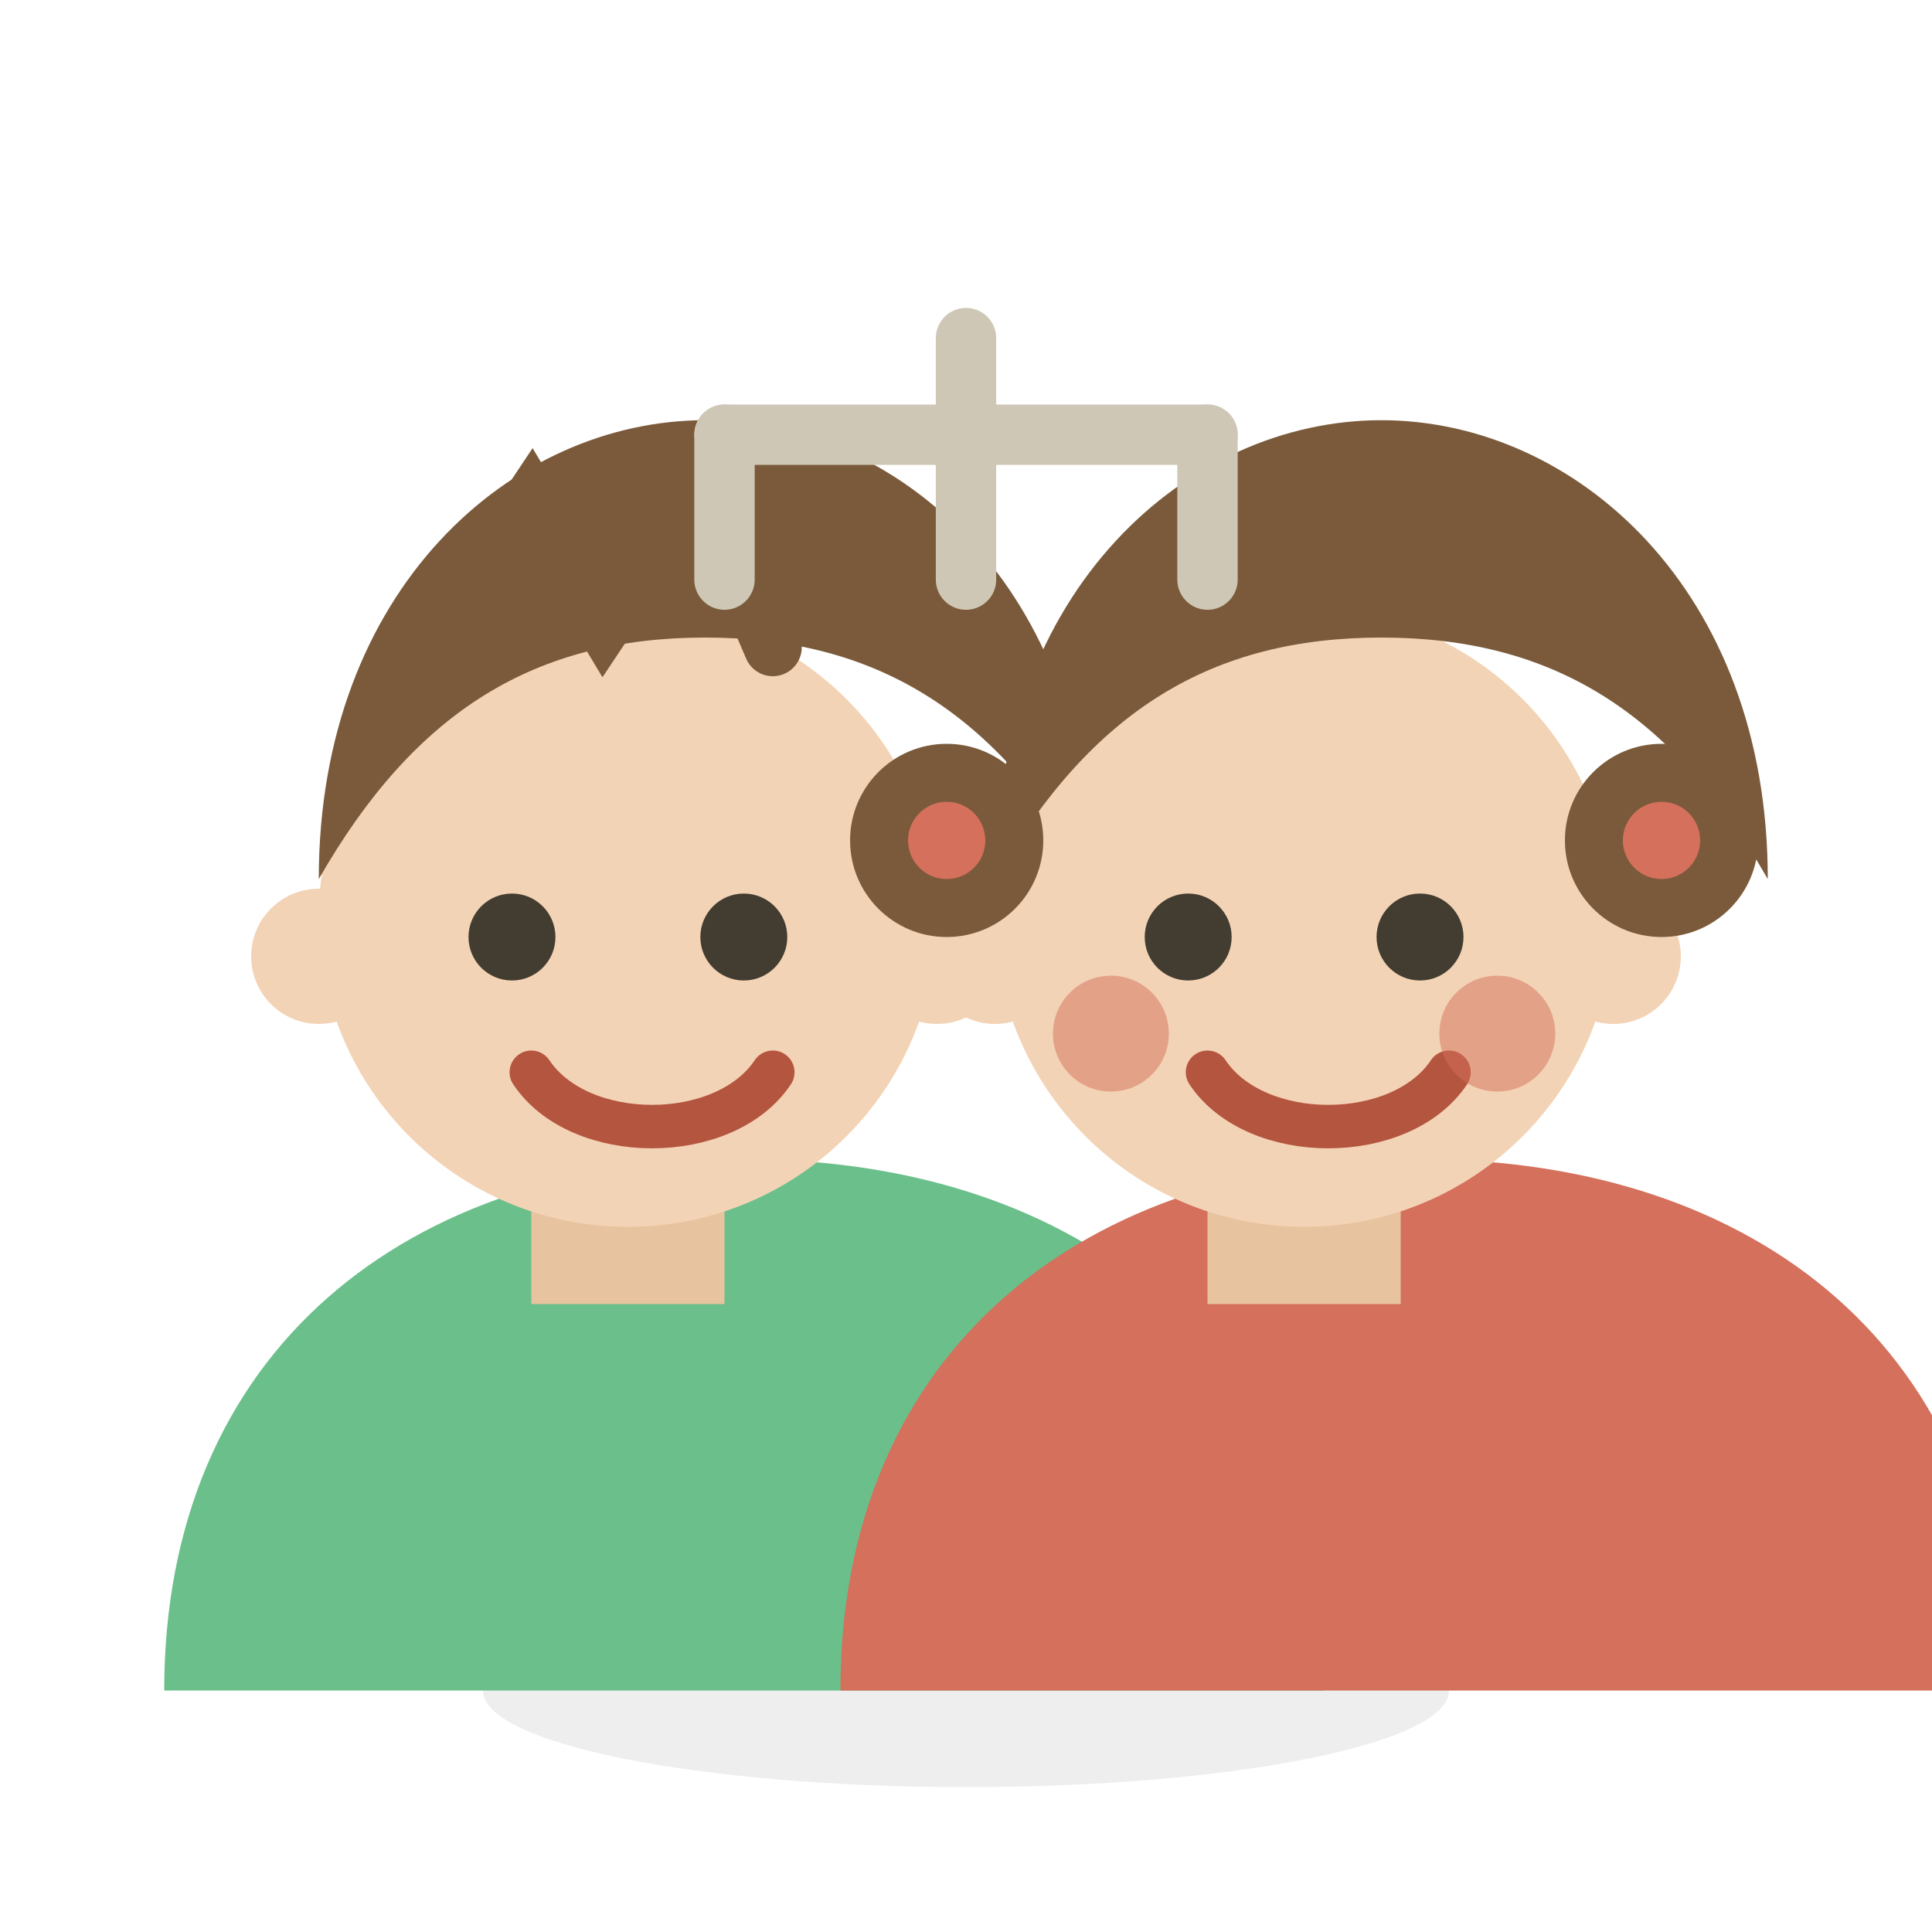
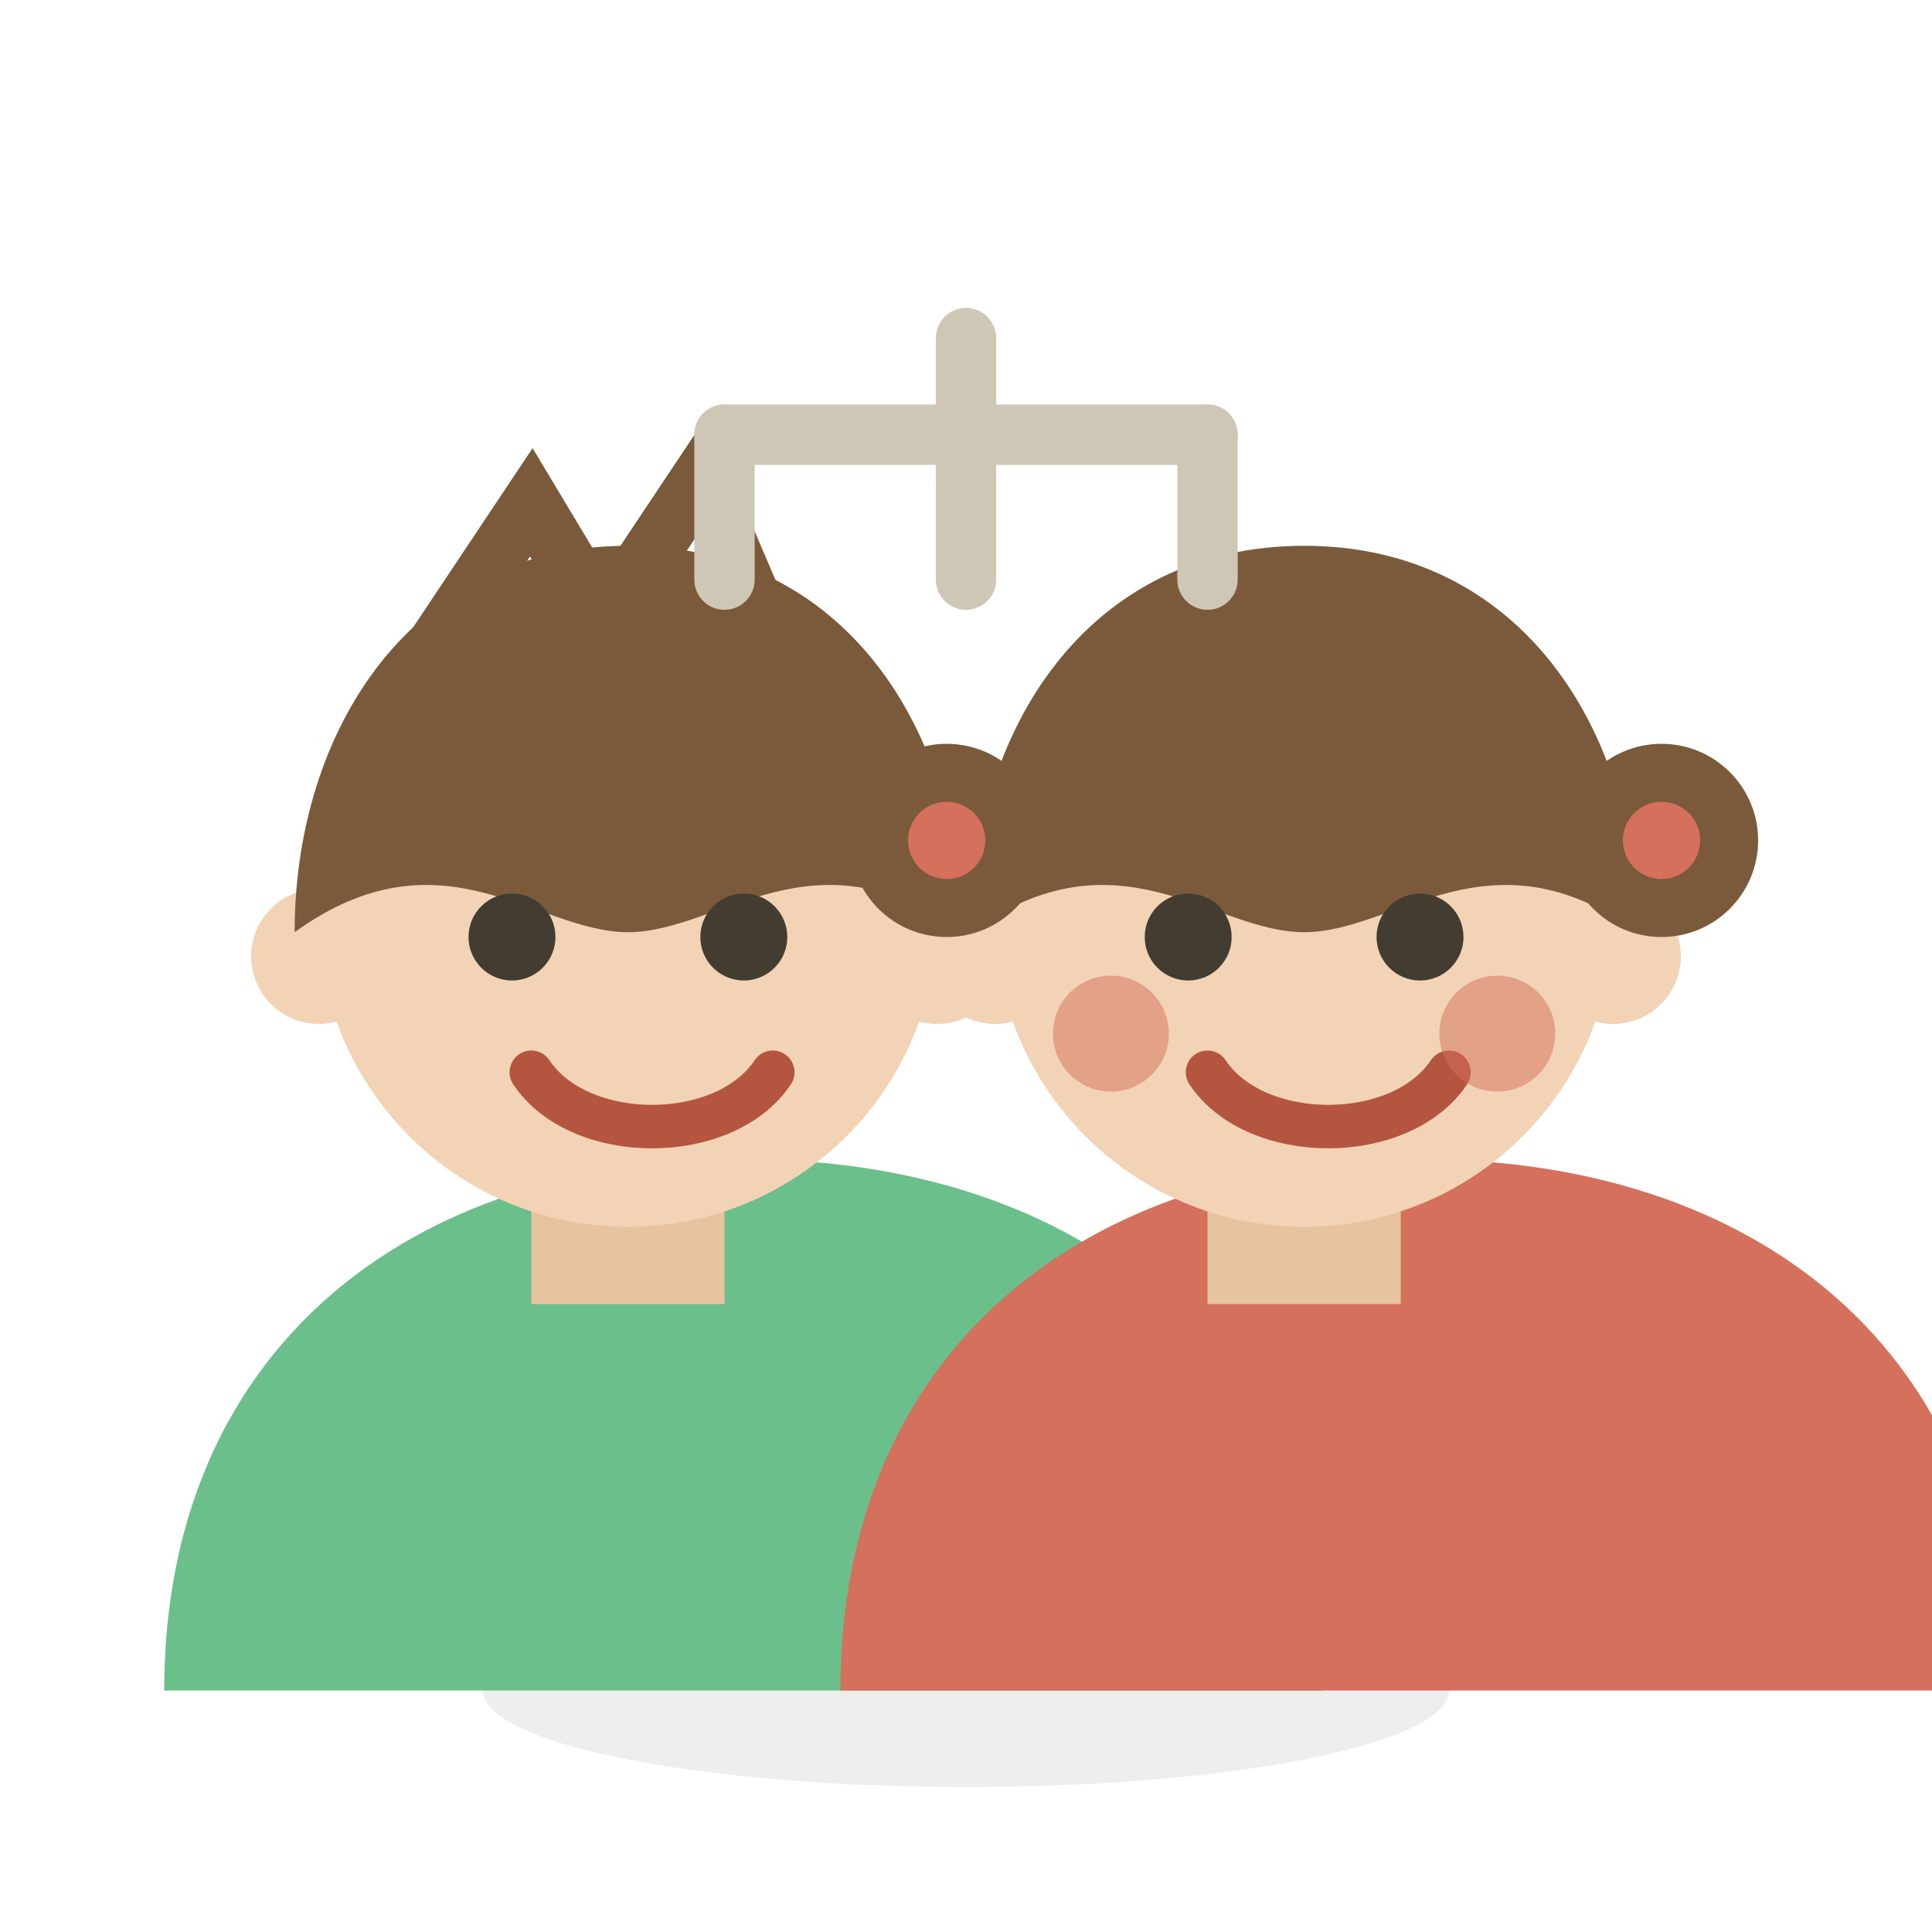
<svg xmlns="http://www.w3.org/2000/svg" viewBox="0 0 80 80" width="80" height="80" role="img" aria-label="사촌">
  <ellipse cx="40" cy="70" rx="20" ry="4" fill="#000" opacity=".07" />
  <path d="M6.8 70.0c0-14 10-22 24-22s24 8 24 22z" fill="#6BBF8A" />
  <rect x="22.0" y="46.0" width="8.0" height="8.0" fill="#E8C3A0" />
  <circle cx="26" cy="38" r="12.8" fill="#F3D3B5" />
  <circle cx="13.2" cy="39.6" r="2.8" fill="#F3D3B5" />
  <circle cx="38.8" cy="39.6" r="2.8" fill="#F3D3B5" />
-   <path d="M13.2 36.4c0-12 8-19 16-19s16 7 16 19c-4-7-9-10-16-10s-12 3-16 10z" fill="#7A5A3A" />
+   <path d="M12.2 38.6C12.2 30.3 17.0 22.6 26.0 22.6C35.0 22.6 39.8 30.3 39.8 38.6C33.7 34.2 29.8 38.6 26.0 38.6C22.2 38.6 18.3 34.2 12.2 38.6z" fill="#7A5A3A" />
  <path d="M18.0 26.8l4-6 3 5 4-6 3 7" stroke="#7A5A3A" stroke-width="2.4" stroke-linecap="round" fill="none" />
  <circle cx="21.2" cy="38.8" r="1.8" fill="#433C31" />
  <circle cx="30.8" cy="38.8" r="1.8" fill="#433C31" />
  <path d="M22.0 44.4c2 3 8 3 10 0" stroke="#B4553F" stroke-width="1.8" stroke-linecap="round" fill="none" />
  <path d="M34.8 70.0c0-14 10-22 24-22s24 8 24 22z" fill="#D4705C" />
  <rect x="50.0" y="46.0" width="8.0" height="8.0" fill="#E8C3A0" />
  <circle cx="54" cy="38" r="12.8" fill="#F3D3B5" />
  <circle cx="41.2" cy="39.6" r="2.8" fill="#F3D3B5" />
  <circle cx="66.8" cy="39.6" r="2.8" fill="#F3D3B5" />
-   <path d="M41.2 36.4c0-12 8-19 16-19s16 7 16 19c-4-7-9-10-16-10s-12 3-16 10z" fill="#7A5A3A" />
+   <path d="M40.2 38.6C40.2 30.3 45.0 22.6 54.0 22.6C63.0 22.6 67.8 30.3 67.8 38.6C61.7 34.2 57.8 38.6 54.0 38.6C50.2 38.6 46.3 34.2 40.2 38.6z" fill="#7A5A3A" />
  <circle cx="39.2" cy="34.8" r="4.0" fill="#7A5A3A" />
  <circle cx="68.8" cy="34.8" r="4.0" fill="#7A5A3A" />
  <circle cx="39.2" cy="34.8" r="1.6" fill="#D4705C" />
  <circle cx="68.8" cy="34.8" r="1.6" fill="#D4705C" />
  <circle cx="49.2" cy="38.8" r="1.8" fill="#433C31" />
  <circle cx="58.8" cy="38.8" r="1.8" fill="#433C31" />
  <path d="M50.0 44.4c2 3 8 3 10 0" stroke="#B4553F" stroke-width="1.8" stroke-linecap="round" fill="none" />
  <circle cx="46.0" cy="42.8" r="2.4" fill="#D4705C" opacity=".5" />
  <circle cx="62.0" cy="42.8" r="2.4" fill="#D4705C" opacity=".5" />
  <path d="M40 14v10M30 18h20" stroke="#CFC7B6" stroke-width="2.5" stroke-linecap="round" />
  <path d="M30 18v6M50 18v6" stroke="#CFC7B6" stroke-width="2.5" stroke-linecap="round" />
</svg>
